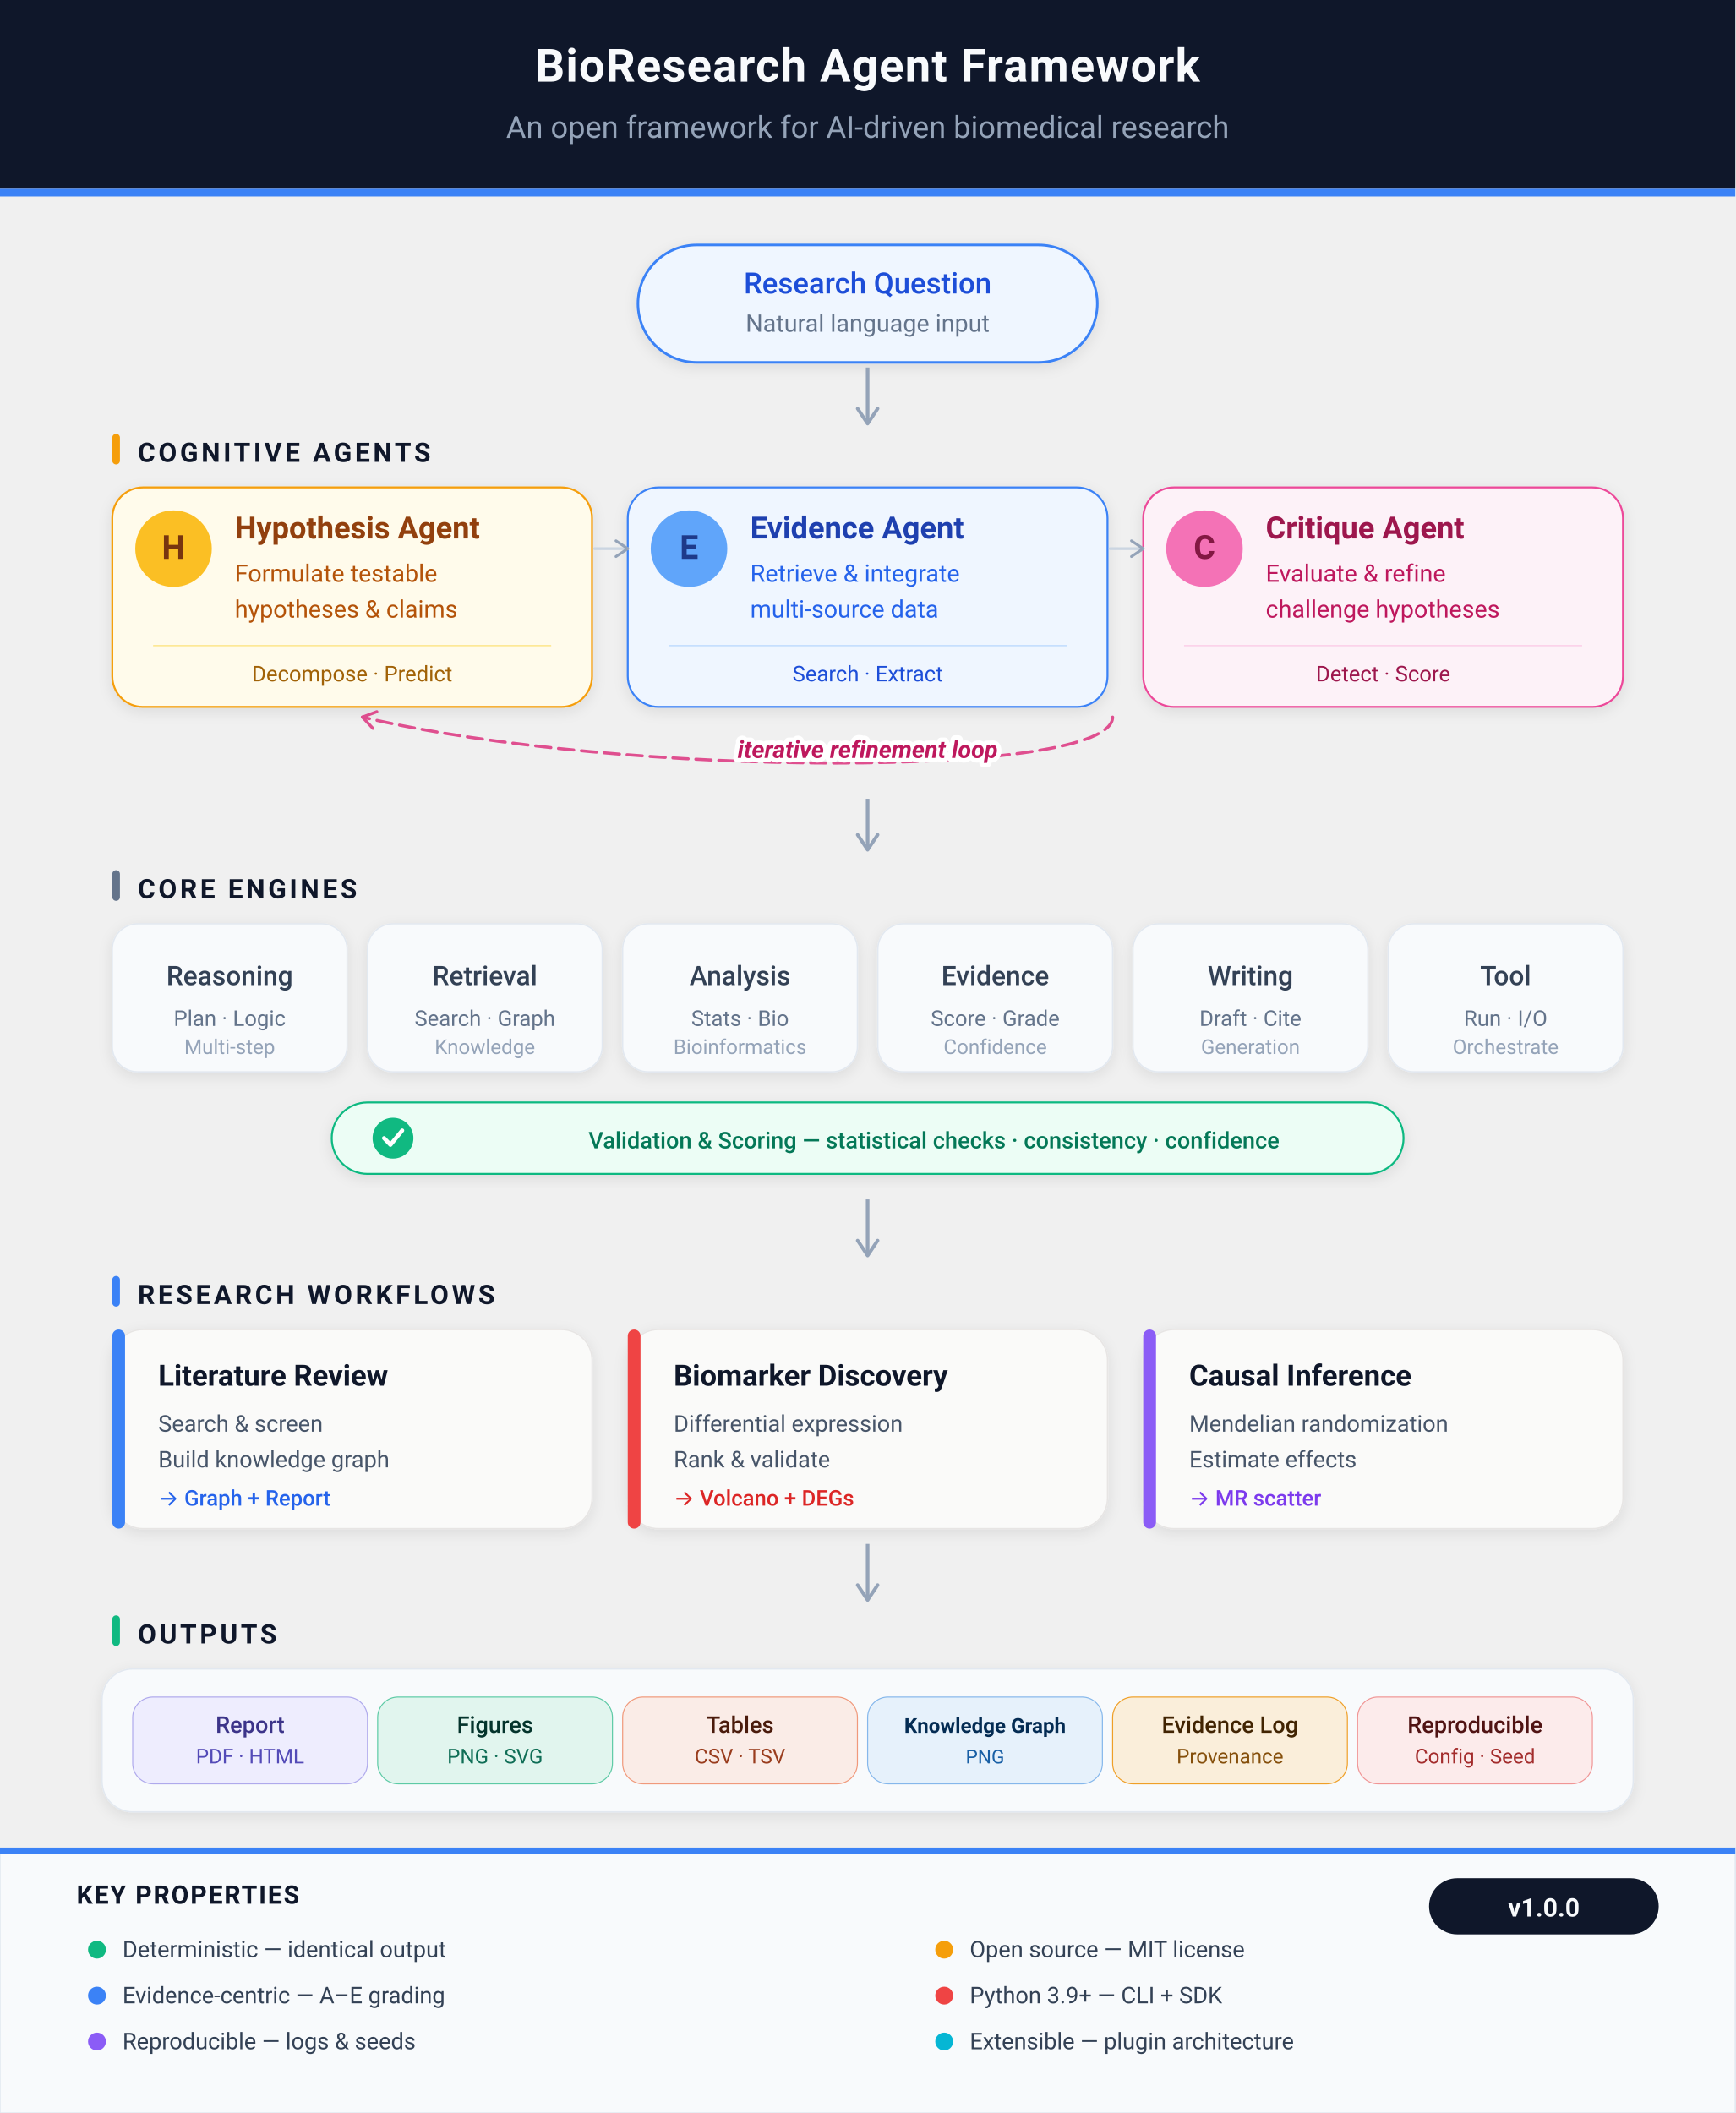
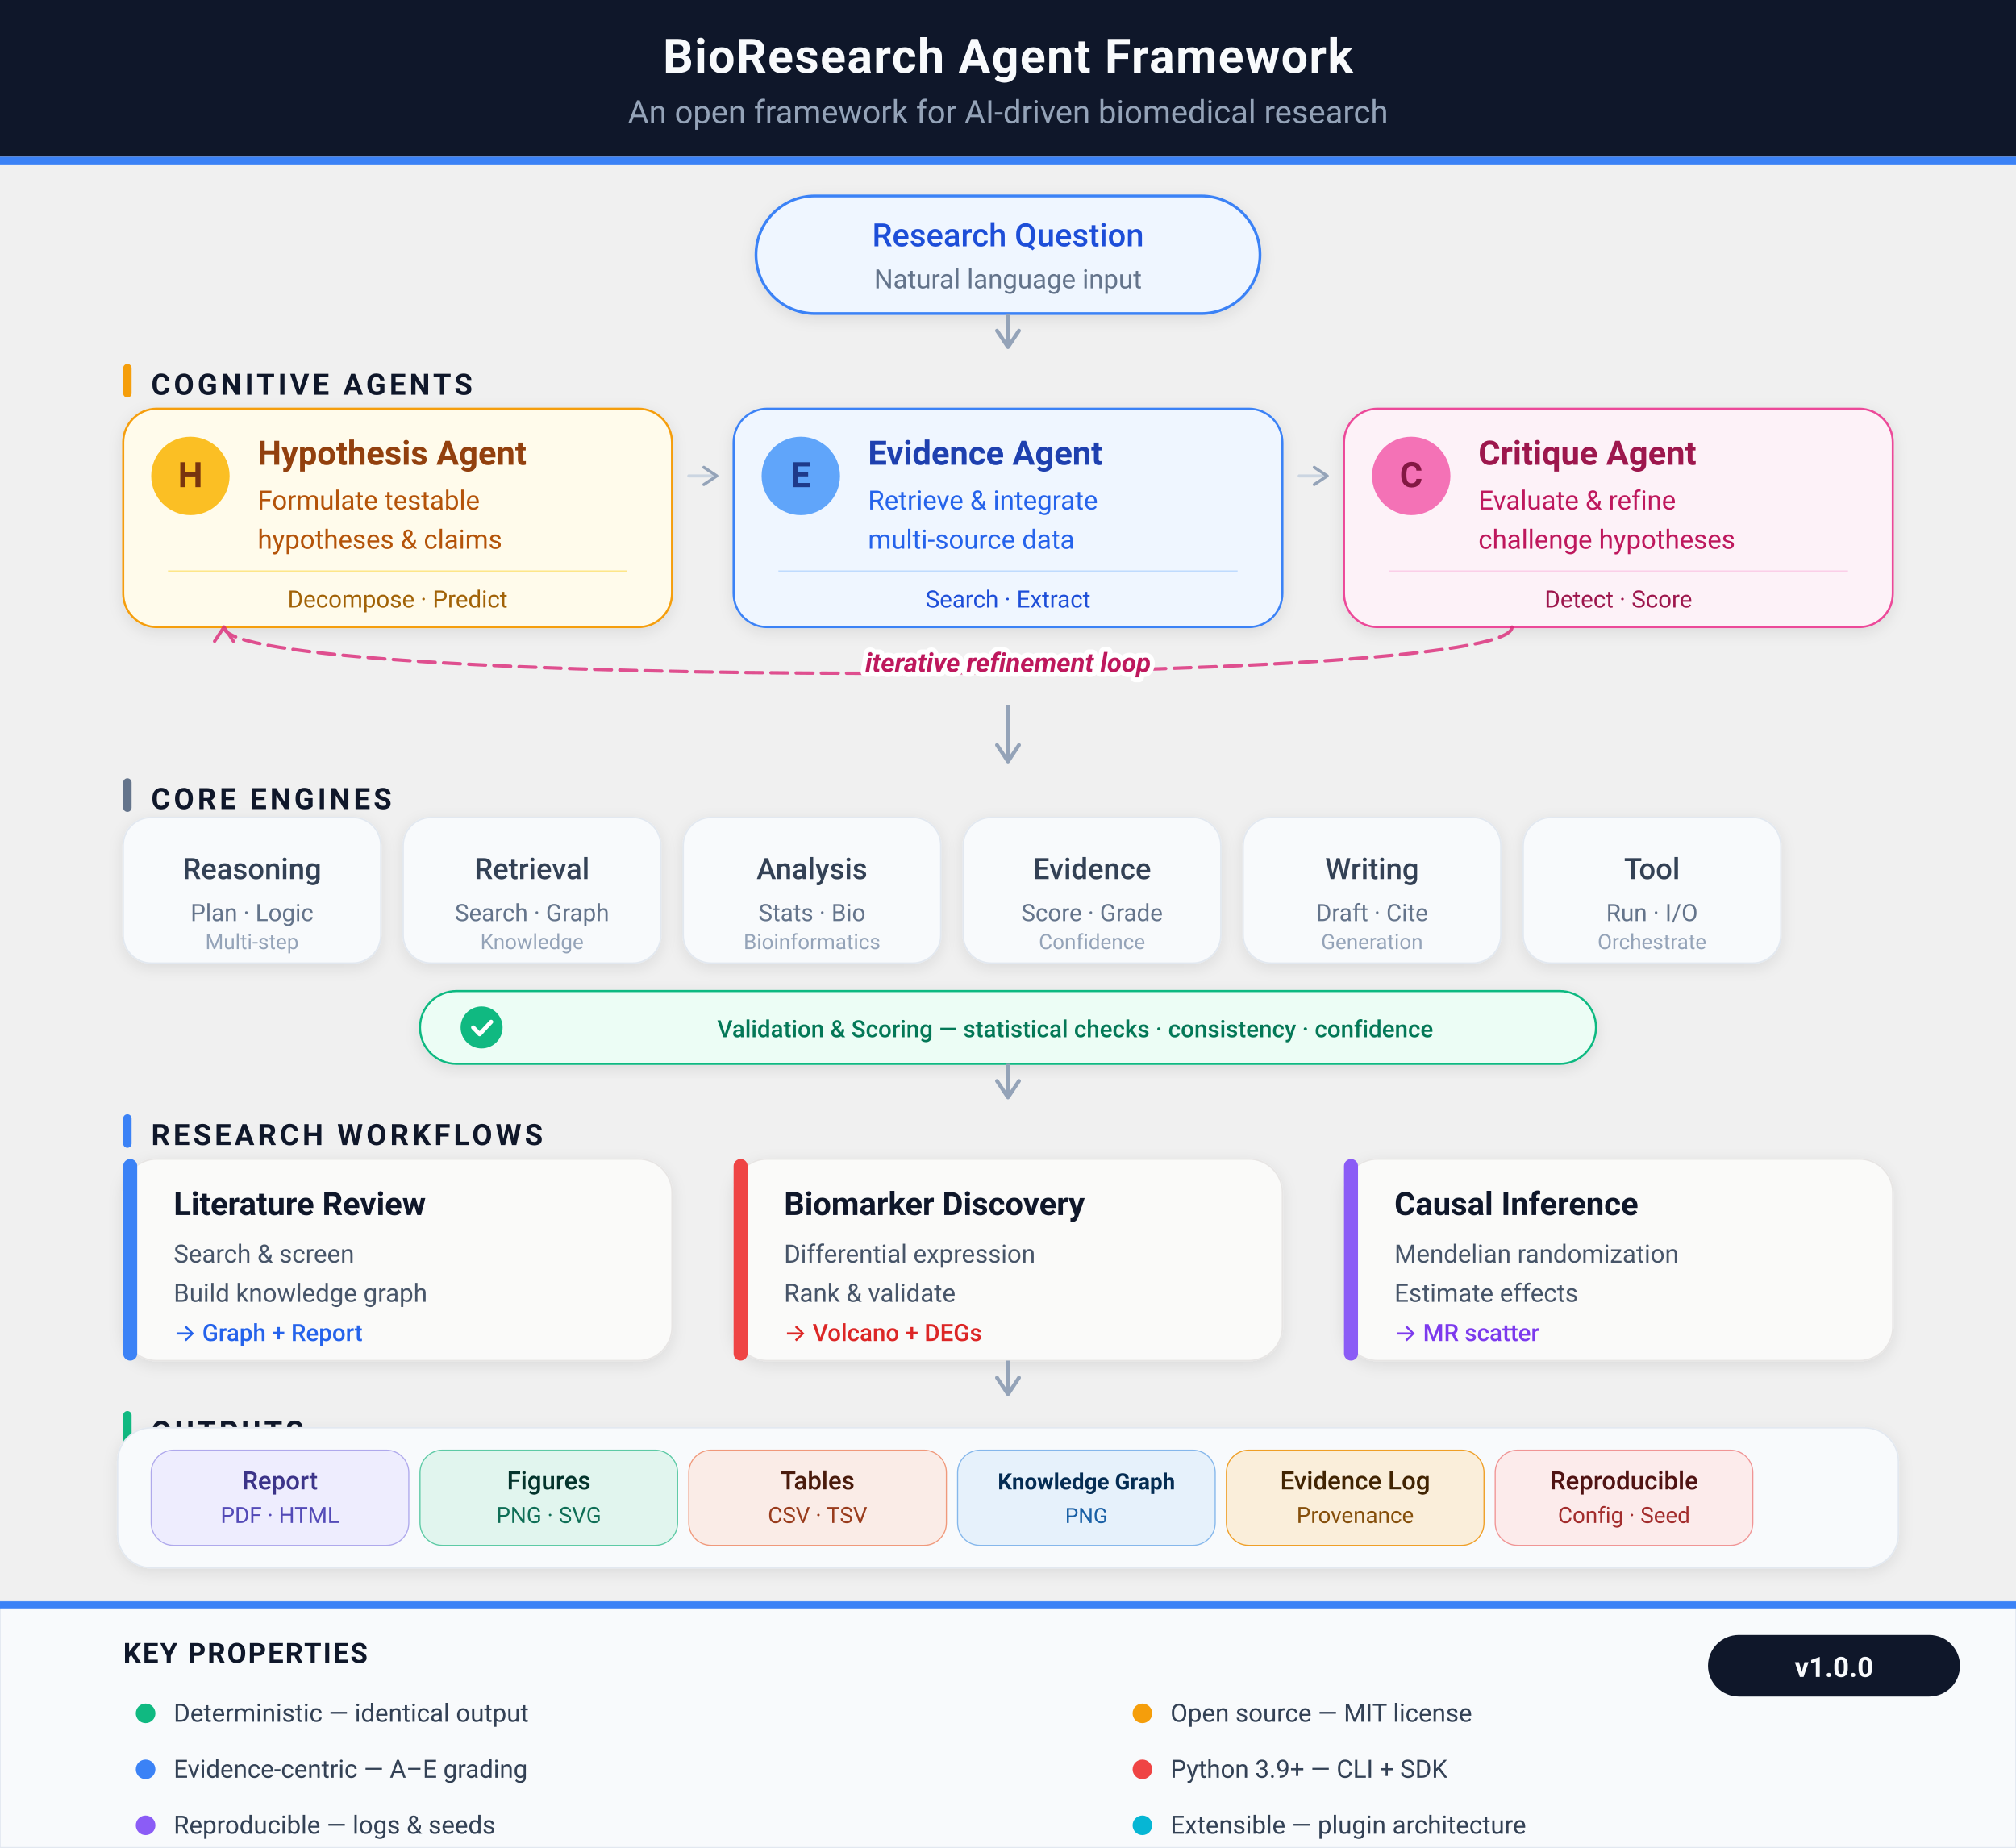
- <svg xmlns="http://www.w3.org/2000/svg" viewBox="0 0 680 828" role="img" style="background:#ffffff;font-family:-apple-system,'SF Pro Display','Segoe UI',Roboto,sans-serif">
+ <svg xmlns="http://www.w3.org/2000/svg" viewBox="0 0 720 660" role="img" style="background:#ffffff;font-family:-apple-system,'SF Pro Display','Segoe UI',Roboto,sans-serif">
  <defs>
    <marker id="ar" viewBox="0 0 10 10" refX="8" refY="5" markerWidth="7" markerHeight="7" orient="auto">
      <path d="M2 1L8 5L2 9" fill="none" stroke="#94A3B8" stroke-width="1.4" stroke-linecap="round" stroke-linejoin="round" />
    </marker>
    <marker id="ard" viewBox="0 0 10 10" refX="8" refY="5" markerWidth="7" markerHeight="7" orient="auto">
      <path d="M2 1L8 5L2 9" fill="none" stroke="#DB2777" stroke-width="1.4" stroke-linecap="round" stroke-linejoin="round" />
    </marker>
-     <linearGradient id="hd" x1="0" y1="0" x2="680" y2="0">
+     <linearGradient id="hd" x1="0" y1="0" x2="720" y2="0">
      <stop offset="0" stop-color="#0F172A" />
      <stop offset="1" stop-color="#1E293B" />
    </linearGradient>
-     <linearGradient id="accent" x1="0" y1="0" x2="680" y2="0">
+     <linearGradient id="accent" x1="0" y1="0" x2="720" y2="0">
      <stop offset="0" stop-color="#3B82F6" />
      <stop offset="1" stop-color="#06B6D4" />
    </linearGradient>
    <filter id="soft" x="-20%" y="-20%" width="140%" height="140%">
      <feDropShadow dx="0" dy="1.5" stdDeviation="2.6" flood-color="#0F172A" flood-opacity="0.09" />
    </filter>
  </defs>
-   <rect x="0" y="0" width="680" height="74" fill="url(#hd)" />
-   <rect x="0" y="74" width="680" height="3" fill="url(#accent)" />
-   <text x="340" y="32" text-anchor="middle" fill="#F8FAFC" font-size="18" font-weight="600" letter-spacing="0.4">BioResearch Agent Framework</text>
-   <text x="340" y="54" text-anchor="middle" fill="#94A3B8" font-size="12">An open framework for AI-driven biomedical research</text>
-   <g transform="translate(250,96)">
-     <rect x="0" y="0" width="180" height="46" rx="23" fill="#EFF6FF" stroke="#3B82F6" stroke-width="1" filter="url(#soft)" />
-     <text x="90" y="19" text-anchor="middle" fill="#1D4ED8" font-size="11.5" font-weight="500">Research Question</text>
-     <text x="90" y="34" text-anchor="middle" fill="#64748B" font-size="9.5">Natural language input</text>
+   <rect x="0" y="0" width="720" height="56" fill="url(#hd)" />
+   <rect x="0" y="56" width="720" height="3" fill="url(#accent)" />
+   <text x="360" y="26" text-anchor="middle" fill="#F8FAFC" font-size="17" font-weight="600" letter-spacing="0.4">BioResearch Agent Framework</text>
+   <text x="360" y="44" text-anchor="middle" fill="#94A3B8" font-size="11.5">An open framework for AI-driven biomedical research</text>
+   <g transform="translate(270,70)">
+     <rect x="0" y="0" width="180" height="42" rx="21" fill="#EFF6FF" stroke="#3B82F6" stroke-width="1" filter="url(#soft)" />
+     <text x="90" y="18" text-anchor="middle" fill="#1D4ED8" font-size="11.5" font-weight="500">Research Question</text>
+     <text x="90" y="33" text-anchor="middle" fill="#64748B" font-size="9.5">Natural language input</text>
  </g>
-   <line x1="340" y1="144" x2="340" y2="166" stroke="#94A3B8" stroke-width="1.4" marker-end="url(#ar)" />
-   <rect x="44" y="170" width="3" height="12" rx="1.5" fill="#F59E0B" />
-   <text x="54" y="181" fill="#0F172A" font-size="10.5" font-weight="600" letter-spacing="1.2">COGNITIVE AGENTS</text>
-   <g transform="translate(44,191)">
-     <rect x="0" y="0" width="188" height="86" rx="12" fill="#FFFBEB" stroke="#F59E0B" stroke-width="0.75" filter="url(#soft)" />
-     <circle cx="24" cy="24" r="15" fill="#FBBF24" />
-     <text x="24" y="28" text-anchor="middle" fill="#78350F" font-size="13" font-weight="600">H</text>
+   <line x1="360" y1="112" x2="360" y2="124" stroke="#94A3B8" stroke-width="1.4" marker-end="url(#ar)" />
+   <rect x="44" y="130" width="3" height="12" rx="1.5" fill="#F59E0B" />
+   <text x="54" y="141" fill="#0F172A" font-size="10.5" font-weight="600" letter-spacing="1.2">COGNITIVE AGENTS</text>
+   <g transform="translate(44,146)">
+     <rect x="0" y="0" width="196" height="78" rx="12" fill="#FFFBEB" stroke="#F59E0B" stroke-width="0.75" filter="url(#soft)" />
+     <circle cx="24" cy="24" r="14" fill="#FBBF24" />
+     <text x="24" y="28" text-anchor="middle" fill="#78350F" font-size="12.5" font-weight="600">H</text>
    <text x="48" y="20" fill="#92400E" font-size="12" font-weight="600">Hypothesis Agent</text>
-     <text x="48" y="37" fill="#B45309" font-size="9.5">Formulate testable</text>
-     <text x="48" y="51" fill="#B45309" font-size="9.5">hypotheses &amp; claims</text>
-     <line x1="16" y1="62" x2="172" y2="62" stroke="#FDE68A" stroke-width="0.5" />
-     <text x="94" y="76" text-anchor="middle" fill="#A16207" font-size="8.5">Decompose · Predict</text>
+     <text x="48" y="36" fill="#B45309" font-size="9.5">Formulate testable</text>
+     <text x="48" y="50" fill="#B45309" font-size="9.5">hypotheses &amp; claims</text>
+     <line x1="16" y1="58" x2="180" y2="58" stroke="#FDE68A" stroke-width="0.5" />
+     <text x="98" y="71" text-anchor="middle" fill="#A16207" font-size="8.5">Decompose · Predict</text>
  </g>
-   <g transform="translate(246,191)">
-     <rect x="0" y="0" width="188" height="86" rx="12" fill="#EFF6FF" stroke="#3B82F6" stroke-width="0.75" filter="url(#soft)" />
-     <circle cx="24" cy="24" r="15" fill="#60A5FA" />
-     <text x="24" y="28" text-anchor="middle" fill="#1E3A8A" font-size="13" font-weight="600">E</text>
+   <g transform="translate(262,146)">
+     <rect x="0" y="0" width="196" height="78" rx="12" fill="#EFF6FF" stroke="#3B82F6" stroke-width="0.75" filter="url(#soft)" />
+     <circle cx="24" cy="24" r="14" fill="#60A5FA" />
+     <text x="24" y="28" text-anchor="middle" fill="#1E3A8A" font-size="12.5" font-weight="600">E</text>
    <text x="48" y="20" fill="#1E40AF" font-size="12" font-weight="600">Evidence Agent</text>
-     <text x="48" y="37" fill="#2563EB" font-size="9.5">Retrieve &amp; integrate</text>
-     <text x="48" y="51" fill="#2563EB" font-size="9.5">multi-source data</text>
-     <line x1="16" y1="62" x2="172" y2="62" stroke="#BFDBFE" stroke-width="0.5" />
-     <text x="94" y="76" text-anchor="middle" fill="#1D4ED8" font-size="8.5">Search · Extract</text>
+     <text x="48" y="36" fill="#2563EB" font-size="9.5">Retrieve &amp; integrate</text>
+     <text x="48" y="50" fill="#2563EB" font-size="9.5">multi-source data</text>
+     <line x1="16" y1="58" x2="180" y2="58" stroke="#BFDBFE" stroke-width="0.5" />
+     <text x="98" y="71" text-anchor="middle" fill="#1D4ED8" font-size="8.5">Search · Extract</text>
  </g>
-   <g transform="translate(448,191)">
-     <rect x="0" y="0" width="188" height="86" rx="12" fill="#FDF2F8" stroke="#EC4899" stroke-width="0.75" filter="url(#soft)" />
-     <circle cx="24" cy="24" r="15" fill="#F472B6" />
-     <text x="24" y="28" text-anchor="middle" fill="#831843" font-size="13" font-weight="600">C</text>
+   <g transform="translate(480,146)">
+     <rect x="0" y="0" width="196" height="78" rx="12" fill="#FDF2F8" stroke="#EC4899" stroke-width="0.75" filter="url(#soft)" />
+     <circle cx="24" cy="24" r="14" fill="#F472B6" />
+     <text x="24" y="28" text-anchor="middle" fill="#831843" font-size="12.5" font-weight="600">C</text>
    <text x="48" y="20" fill="#9D174D" font-size="12" font-weight="600">Critique Agent</text>
-     <text x="48" y="37" fill="#BE185D" font-size="9.5">Evaluate &amp; refine</text>
-     <text x="48" y="51" fill="#BE185D" font-size="9.5">challenge hypotheses</text>
-     <line x1="16" y1="62" x2="172" y2="62" stroke="#FBCFE8" stroke-width="0.5" />
-     <text x="94" y="76" text-anchor="middle" fill="#9D174D" font-size="8.5">Detect · Score</text>
+     <text x="48" y="36" fill="#BE185D" font-size="9.5">Evaluate &amp; refine</text>
+     <text x="48" y="50" fill="#BE185D" font-size="9.5">challenge hypotheses</text>
+     <line x1="16" y1="58" x2="180" y2="58" stroke="#FBCFE8" stroke-width="0.5" />
+     <text x="98" y="71" text-anchor="middle" fill="#9D174D" font-size="8.5">Detect · Score</text>
  </g>
-   <path d="M233,215 L246,215" fill="none" stroke="#CBD5E1" stroke-width="1.1" stroke-linecap="round" marker-end="url(#ar)" />
-   <path d="M435,215 L448,215" fill="none" stroke="#CBD5E1" stroke-width="1.1" stroke-linecap="round" marker-end="url(#ar)" />
-   <path d="M436,281 C436,305 244,305 142,281" fill="none" stroke="#DB2777" stroke-width="1.2" stroke-dasharray="6,3" stroke-linecap="round" marker-end="url(#ard)" opacity="0.8" />
-   <text x="340" y="297" text-anchor="middle" fill="#BE185D" font-size="9.5" font-weight="600" font-style="italic" paint-order="stroke" stroke="#ffffff" stroke-width="3.5" stroke-linejoin="round">iterative refinement loop</text>
-   <line x1="340" y1="313" x2="340" y2="333" stroke="#94A3B8" stroke-width="1.4" marker-end="url(#ar)" />
-   <rect x="44" y="341" width="3" height="12" rx="1.5" fill="#64748B" />
-   <text x="54" y="352" fill="#0F172A" font-size="10.5" font-weight="600" letter-spacing="1.2">CORE ENGINES</text>
-   <g transform="translate(44,362)">
-     <rect x="0" y="0" width="92" height="58" rx="10" fill="#F8FAFC" stroke="#E2E8F0" stroke-width="0.5" filter="url(#soft)" />
-     <text x="46" y="24" text-anchor="middle" fill="#334155" font-size="10.5" font-weight="500">Reasoning</text>
-     <text x="46" y="40" text-anchor="middle" fill="#64748B" font-size="8.5">Plan · Logic</text>
-     <text x="46" y="51" text-anchor="middle" fill="#94A3B8" font-size="8">Multi-step</text>
+   <path d="M246,170 L256,170" fill="none" stroke="#CBD5E1" stroke-width="1.1" stroke-linecap="round" marker-end="url(#ar)" />
+   <path d="M464,170 L474,170" fill="none" stroke="#CBD5E1" stroke-width="1.1" stroke-linecap="round" marker-end="url(#ar)" />
+   <path d="M540,224 C540,246 80,246 80,224" fill="none" stroke="#DB2777" stroke-width="1.2" stroke-dasharray="6,3" stroke-linecap="round" marker-end="url(#ard)" opacity="0.8" />
+   <text x="360" y="240" text-anchor="middle" fill="#BE185D" font-size="9.5" font-weight="600" font-style="italic" paint-order="stroke" stroke="#ffffff" stroke-width="3.5" stroke-linejoin="round">iterative refinement loop</text>
+   <line x1="360" y1="252" x2="360" y2="272" stroke="#94A3B8" stroke-width="1.4" marker-end="url(#ar)" />
+   <rect x="44" y="278" width="3" height="12" rx="1.5" fill="#64748B" />
+   <text x="54" y="289" fill="#0F172A" font-size="10.5" font-weight="600" letter-spacing="1.2">CORE ENGINES</text>
+   <g transform="translate(44,292)">
+     <rect x="0" y="0" width="92" height="52" rx="10" fill="#F8FAFC" stroke="#E2E8F0" stroke-width="0.5" filter="url(#soft)" />
+     <text x="46" y="22" text-anchor="middle" fill="#334155" font-size="10.5" font-weight="500">Reasoning</text>
+     <text x="46" y="37" text-anchor="middle" fill="#64748B" font-size="8.5">Plan · Logic</text>
+     <text x="46" y="47" text-anchor="middle" fill="#94A3B8" font-size="7.5">Multi-step</text>
  </g>
-   <g transform="translate(144,362)">
-     <rect x="0" y="0" width="92" height="58" rx="10" fill="#F8FAFC" stroke="#E2E8F0" stroke-width="0.5" filter="url(#soft)" />
-     <text x="46" y="24" text-anchor="middle" fill="#334155" font-size="10.5" font-weight="500">Retrieval</text>
-     <text x="46" y="40" text-anchor="middle" fill="#64748B" font-size="8.5">Search · Graph</text>
-     <text x="46" y="51" text-anchor="middle" fill="#94A3B8" font-size="8">Knowledge</text>
+   <g transform="translate(144,292)">
+     <rect x="0" y="0" width="92" height="52" rx="10" fill="#F8FAFC" stroke="#E2E8F0" stroke-width="0.5" filter="url(#soft)" />
+     <text x="46" y="22" text-anchor="middle" fill="#334155" font-size="10.5" font-weight="500">Retrieval</text>
+     <text x="46" y="37" text-anchor="middle" fill="#64748B" font-size="8.5">Search · Graph</text>
+     <text x="46" y="47" text-anchor="middle" fill="#94A3B8" font-size="7.5">Knowledge</text>
  </g>
-   <g transform="translate(244,362)">
-     <rect x="0" y="0" width="92" height="58" rx="10" fill="#F8FAFC" stroke="#E2E8F0" stroke-width="0.5" filter="url(#soft)" />
-     <text x="46" y="24" text-anchor="middle" fill="#334155" font-size="10.5" font-weight="500">Analysis</text>
-     <text x="46" y="40" text-anchor="middle" fill="#64748B" font-size="8.5">Stats · Bio</text>
-     <text x="46" y="51" text-anchor="middle" fill="#94A3B8" font-size="8">Bioinformatics</text>
+   <g transform="translate(244,292)">
+     <rect x="0" y="0" width="92" height="52" rx="10" fill="#F8FAFC" stroke="#E2E8F0" stroke-width="0.5" filter="url(#soft)" />
+     <text x="46" y="22" text-anchor="middle" fill="#334155" font-size="10.5" font-weight="500">Analysis</text>
+     <text x="46" y="37" text-anchor="middle" fill="#64748B" font-size="8.5">Stats · Bio</text>
+     <text x="46" y="47" text-anchor="middle" fill="#94A3B8" font-size="7.5">Bioinformatics</text>
  </g>
-   <g transform="translate(344,362)">
-     <rect x="0" y="0" width="92" height="58" rx="10" fill="#F8FAFC" stroke="#E2E8F0" stroke-width="0.5" filter="url(#soft)" />
-     <text x="46" y="24" text-anchor="middle" fill="#334155" font-size="10.5" font-weight="500">Evidence</text>
-     <text x="46" y="40" text-anchor="middle" fill="#64748B" font-size="8.5">Score · Grade</text>
-     <text x="46" y="51" text-anchor="middle" fill="#94A3B8" font-size="8">Confidence</text>
+   <g transform="translate(344,292)">
+     <rect x="0" y="0" width="92" height="52" rx="10" fill="#F8FAFC" stroke="#E2E8F0" stroke-width="0.5" filter="url(#soft)" />
+     <text x="46" y="22" text-anchor="middle" fill="#334155" font-size="10.5" font-weight="500">Evidence</text>
+     <text x="46" y="37" text-anchor="middle" fill="#64748B" font-size="8.5">Score · Grade</text>
+     <text x="46" y="47" text-anchor="middle" fill="#94A3B8" font-size="7.5">Confidence</text>
  </g>
-   <g transform="translate(444,362)">
-     <rect x="0" y="0" width="92" height="58" rx="10" fill="#F8FAFC" stroke="#E2E8F0" stroke-width="0.5" filter="url(#soft)" />
-     <text x="46" y="24" text-anchor="middle" fill="#334155" font-size="10.5" font-weight="500">Writing</text>
-     <text x="46" y="40" text-anchor="middle" fill="#64748B" font-size="8.5">Draft · Cite</text>
-     <text x="46" y="51" text-anchor="middle" fill="#94A3B8" font-size="8">Generation</text>
+   <g transform="translate(444,292)">
+     <rect x="0" y="0" width="92" height="52" rx="10" fill="#F8FAFC" stroke="#E2E8F0" stroke-width="0.5" filter="url(#soft)" />
+     <text x="46" y="22" text-anchor="middle" fill="#334155" font-size="10.5" font-weight="500">Writing</text>
+     <text x="46" y="37" text-anchor="middle" fill="#64748B" font-size="8.5">Draft · Cite</text>
+     <text x="46" y="47" text-anchor="middle" fill="#94A3B8" font-size="7.5">Generation</text>
  </g>
-   <g transform="translate(544,362)">
-     <rect x="0" y="0" width="92" height="58" rx="10" fill="#F8FAFC" stroke="#E2E8F0" stroke-width="0.5" filter="url(#soft)" />
-     <text x="46" y="24" text-anchor="middle" fill="#334155" font-size="10.5" font-weight="500">Tool</text>
-     <text x="46" y="40" text-anchor="middle" fill="#64748B" font-size="8.5">Run · I/O</text>
-     <text x="46" y="51" text-anchor="middle" fill="#94A3B8" font-size="8">Orchestrate</text>
+   <g transform="translate(544,292)">
+     <rect x="0" y="0" width="92" height="52" rx="10" fill="#F8FAFC" stroke="#E2E8F0" stroke-width="0.5" filter="url(#soft)" />
+     <text x="46" y="22" text-anchor="middle" fill="#334155" font-size="10.5" font-weight="500">Tool</text>
+     <text x="46" y="37" text-anchor="middle" fill="#64748B" font-size="8.5">Run · I/O</text>
+     <text x="46" y="47" text-anchor="middle" fill="#94A3B8" font-size="7.5">Orchestrate</text>
  </g>
-   <g transform="translate(130,432)">
-     <rect x="0" y="0" width="420" height="28" rx="14" fill="#ECFDF5" stroke="#10B981" stroke-width="0.75" filter="url(#soft)" />
-     <circle cx="24" cy="14" r="8" fill="#10B981" />
-     <path d="M20.5 14 L23 16.6 L27.6 11" fill="none" stroke="#ffffff" stroke-width="1.6" stroke-linecap="round" stroke-linejoin="round" />
-     <text x="236" y="18" text-anchor="middle" fill="#047857" font-size="9" font-weight="500">Validation &amp; Scoring — statistical checks · consistency · confidence</text>
+   <g transform="translate(150,354)">
+     <rect x="0" y="0" width="420" height="26" rx="13" fill="#ECFDF5" stroke="#10B981" stroke-width="0.75" filter="url(#soft)" />
+     <circle cx="22" cy="13" r="7.5" fill="#10B981" />
+     <path d="M19 13 L21.3 15.4 L25.4 11" fill="none" stroke="#ffffff" stroke-width="1.5" stroke-linecap="round" stroke-linejoin="round" />
+     <text x="234" y="16.5" text-anchor="middle" fill="#047857" font-size="8.5" font-weight="500">Validation &amp; Scoring — statistical checks · consistency · confidence</text>
  </g>
-   <line x1="340" y1="470" x2="340" y2="492" stroke="#94A3B8" stroke-width="1.4" marker-end="url(#ar)" />
-   <rect x="44" y="500" width="3" height="12" rx="1.5" fill="#3B82F6" />
-   <text x="54" y="511" fill="#0F172A" font-size="10.5" font-weight="600" letter-spacing="1.2">RESEARCH WORKFLOWS</text>
-   <g transform="translate(44,521)">
-     <rect x="0" y="0" width="188" height="78" rx="12" fill="#FAFAF9" stroke="#E7E5E4" stroke-width="0.5" filter="url(#soft)" />
-     <rect x="0" y="0" width="5" height="78" rx="2.5" fill="#3B82F6" />
-     <text x="18" y="22" fill="#0F172A" font-size="11.5" font-weight="600">Literature Review</text>
-     <text x="18" y="40" fill="#475569" font-size="9">Search &amp; screen</text>
-     <text x="18" y="54" fill="#475569" font-size="9">Build knowledge graph</text>
-     <text x="18" y="69" fill="#2563EB" font-size="8.5" font-weight="500">→ Graph + Report</text>
+   <line x1="360" y1="380" x2="360" y2="392" stroke="#94A3B8" stroke-width="1.4" marker-end="url(#ar)" />
+   <rect x="44" y="398" width="3" height="12" rx="1.5" fill="#3B82F6" />
+   <text x="54" y="409" fill="#0F172A" font-size="10.5" font-weight="600" letter-spacing="1.2">RESEARCH WORKFLOWS</text>
+   <g transform="translate(44,414)">
+     <rect x="0" y="0" width="196" height="72" rx="12" fill="#FAFAF9" stroke="#E7E5E4" stroke-width="0.5" filter="url(#soft)" />
+     <rect x="0" y="0" width="5" height="72" rx="2.5" fill="#3B82F6" />
+     <text x="18" y="20" fill="#0F172A" font-size="11.5" font-weight="600">Literature Review</text>
+     <text x="18" y="37" fill="#475569" font-size="9">Search &amp; screen</text>
+     <text x="18" y="51" fill="#475569" font-size="9">Build knowledge graph</text>
+     <text x="18" y="65" fill="#2563EB" font-size="8.5" font-weight="500">→ Graph + Report</text>
  </g>
-   <g transform="translate(246,521)">
-     <rect x="0" y="0" width="188" height="78" rx="12" fill="#FAFAF9" stroke="#E7E5E4" stroke-width="0.5" filter="url(#soft)" />
-     <rect x="0" y="0" width="5" height="78" rx="2.5" fill="#EF4444" />
-     <text x="18" y="22" fill="#0F172A" font-size="11.5" font-weight="600">Biomarker Discovery</text>
-     <text x="18" y="40" fill="#475569" font-size="9">Differential expression</text>
-     <text x="18" y="54" fill="#475569" font-size="9">Rank &amp; validate</text>
-     <text x="18" y="69" fill="#DC2626" font-size="8.5" font-weight="500">→ Volcano + DEGs</text>
+   <g transform="translate(262,414)">
+     <rect x="0" y="0" width="196" height="72" rx="12" fill="#FAFAF9" stroke="#E7E5E4" stroke-width="0.5" filter="url(#soft)" />
+     <rect x="0" y="0" width="5" height="72" rx="2.5" fill="#EF4444" />
+     <text x="18" y="20" fill="#0F172A" font-size="11.5" font-weight="600">Biomarker Discovery</text>
+     <text x="18" y="37" fill="#475569" font-size="9">Differential expression</text>
+     <text x="18" y="51" fill="#475569" font-size="9">Rank &amp; validate</text>
+     <text x="18" y="65" fill="#DC2626" font-size="8.5" font-weight="500">→ Volcano + DEGs</text>
  </g>
-   <g transform="translate(448,521)">
-     <rect x="0" y="0" width="188" height="78" rx="12" fill="#FAFAF9" stroke="#E7E5E4" stroke-width="0.5" filter="url(#soft)" />
-     <rect x="0" y="0" width="5" height="78" rx="2.5" fill="#8B5CF6" />
-     <text x="18" y="22" fill="#0F172A" font-size="11.5" font-weight="600">Causal Inference</text>
-     <text x="18" y="40" fill="#475569" font-size="9">Mendelian randomization</text>
-     <text x="18" y="54" fill="#475569" font-size="9">Estimate effects</text>
-     <text x="18" y="69" fill="#7C3AED" font-size="8.5" font-weight="500">→ MR scatter</text>
+   <g transform="translate(480,414)">
+     <rect x="0" y="0" width="196" height="72" rx="12" fill="#FAFAF9" stroke="#E7E5E4" stroke-width="0.5" filter="url(#soft)" />
+     <rect x="0" y="0" width="5" height="72" rx="2.5" fill="#8B5CF6" />
+     <text x="18" y="20" fill="#0F172A" font-size="11.5" font-weight="600">Causal Inference</text>
+     <text x="18" y="37" fill="#475569" font-size="9">Mendelian randomization</text>
+     <text x="18" y="51" fill="#475569" font-size="9">Estimate effects</text>
+     <text x="18" y="65" fill="#7C3AED" font-size="8.5" font-weight="500">→ MR scatter</text>
  </g>
-   <line x1="340" y1="605" x2="340" y2="627" stroke="#94A3B8" stroke-width="1.4" marker-end="url(#ar)" />
-   <rect x="44" y="633" width="3" height="12" rx="1.5" fill="#10B981" />
-   <text x="54" y="644" fill="#0F172A" font-size="10.5" font-weight="600" letter-spacing="1.2">OUTPUTS</text>
-   <g transform="translate(40,654)">
-     <rect x="0" y="0" width="600" height="56" rx="12" fill="#F8FAFC" stroke="#E2E8F0" stroke-width="0.5" filter="url(#soft)" />
-     <g transform="translate(12,11)">
+   <line x1="360" y1="486" x2="360" y2="498" stroke="#94A3B8" stroke-width="1.4" marker-end="url(#ar)" />
+   <rect x="44" y="504" width="3" height="12" rx="1.5" fill="#10B981" />
+   <text x="54" y="515" fill="#0F172A" font-size="10.5" font-weight="600" letter-spacing="1.2">OUTPUTS</text>
+   <g transform="translate(42,510)">
+     <rect x="0" y="0" width="636" height="50" rx="12" fill="#F8FAFC" stroke="#E2E8F0" stroke-width="0.5" filter="url(#soft)" />
+     <g transform="translate(12,8)">
      <rect x="0" y="0" width="92" height="34" rx="8" fill="#EEEDFE" stroke="#AFA9EC" stroke-width="0.4" />
      <text x="46" y="14" text-anchor="middle" fill="#3C3489" font-size="9" font-weight="500">Report</text>
      <text x="46" y="26" text-anchor="middle" fill="#534AB7" font-size="8">PDF · HTML</text>
    </g>
-     <g transform="translate(108,11)">
+     <g transform="translate(108,8)">
      <rect x="0" y="0" width="92" height="34" rx="8" fill="#E1F5EE" stroke="#5DCAA5" stroke-width="0.4" />
      <text x="46" y="14" text-anchor="middle" fill="#04342C" font-size="9" font-weight="500">Figures</text>
      <text x="46" y="26" text-anchor="middle" fill="#0F6E56" font-size="8">PNG · SVG</text>
    </g>
-     <g transform="translate(204,11)">
+     <g transform="translate(204,8)">
      <rect x="0" y="0" width="92" height="34" rx="8" fill="#FAECE7" stroke="#F0997B" stroke-width="0.4" />
      <text x="46" y="14" text-anchor="middle" fill="#4A1B0C" font-size="9" font-weight="500">Tables</text>
      <text x="46" y="26" text-anchor="middle" fill="#993C1D" font-size="8">CSV · TSV</text>
    </g>
-     <g transform="translate(300,11)">
+     <g transform="translate(300,8)">
      <rect x="0" y="0" width="92" height="34" rx="8" fill="#E6F1FB" stroke="#85B7EB" stroke-width="0.4" />
      <text x="46" y="14" text-anchor="middle" fill="#042C53" font-size="8" font-weight="600">Knowledge Graph</text>
      <text x="46" y="26" text-anchor="middle" fill="#185FA5" font-size="7.5">PNG</text>
    </g>
-     <g transform="translate(396,11)">
+     <g transform="translate(396,8)">
      <rect x="0" y="0" width="92" height="34" rx="8" fill="#FAEEDA" stroke="#EF9F27" stroke-width="0.4" />
      <text x="46" y="14" text-anchor="middle" fill="#412402" font-size="9" font-weight="500">Evidence Log</text>
      <text x="46" y="26" text-anchor="middle" fill="#854F0B" font-size="8">Provenance</text>
    </g>
-     <g transform="translate(492,11)">
+     <g transform="translate(492,8)">
      <rect x="0" y="0" width="92" height="34" rx="8" fill="#FCEBEB" stroke="#F09595" stroke-width="0.4" />
      <text x="46" y="14" text-anchor="middle" fill="#501313" font-size="9" font-weight="500">Reproducible</text>
      <text x="46" y="26" text-anchor="middle" fill="#A32D2D" font-size="8">Config · Seed</text>
    </g>
  </g>
-   <rect x="0" y="724" width="680" height="104" fill="#F8FAFC" stroke="#E2E8F0" stroke-width="0.5" />
-   <rect x="0" y="724" width="680" height="2.5" fill="url(#accent)" />
-   <text x="30" y="746" fill="#0F172A" font-size="10" font-weight="600" letter-spacing="0.6">KEY PROPERTIES</text>
-   <circle cx="38" cy="764" r="3.5" fill="#10B981" />
-   <text x="48" y="767" fill="#334155" font-size="9">Deterministic — identical output</text>
-   <circle cx="38" cy="782" r="3.5" fill="#3B82F6" />
-   <text x="48" y="785" fill="#334155" font-size="9">Evidence-centric — A–E grading</text>
-   <circle cx="38" cy="800" r="3.5" fill="#8B5CF6" />
-   <text x="48" y="803" fill="#334155" font-size="9">Reproducible — logs &amp; seeds</text>
-   <circle cx="370" cy="764" r="3.5" fill="#F59E0B" />
-   <text x="380" y="767" fill="#334155" font-size="9">Open source — MIT license</text>
-   <circle cx="370" cy="782" r="3.5" fill="#EF4444" />
-   <text x="380" y="785" fill="#334155" font-size="9">Python 3.9+ — CLI + SDK</text>
-   <circle cx="370" cy="800" r="3.5" fill="#06B6D4" />
-   <text x="380" y="803" fill="#334155" font-size="9">Extensible — plugin architecture</text>
-   <g transform="translate(560,736)">
+   <rect x="0" y="572" width="720" height="88" fill="#F8FAFC" stroke="#E2E8F0" stroke-width="0.5" />
+   <rect x="0" y="572" width="720" height="2.5" fill="url(#accent)" />
+   <text x="44" y="594" fill="#0F172A" font-size="10" font-weight="600" letter-spacing="0.6">KEY PROPERTIES</text>
+   <circle cx="52" cy="612" r="3.5" fill="#10B981" />
+   <text x="62" y="615" fill="#334155" font-size="9">Deterministic — identical output</text>
+   <circle cx="52" cy="632" r="3.5" fill="#3B82F6" />
+   <text x="62" y="635" fill="#334155" font-size="9">Evidence-centric — A–E grading</text>
+   <circle cx="52" cy="652" r="3.5" fill="#8B5CF6" />
+   <text x="62" y="655" fill="#334155" font-size="9">Reproducible — logs &amp; seeds</text>
+   <circle cx="408" cy="612" r="3.5" fill="#F59E0B" />
+   <text x="418" y="615" fill="#334155" font-size="9">Open source — MIT license</text>
+   <circle cx="408" cy="632" r="3.5" fill="#EF4444" />
+   <text x="418" y="635" fill="#334155" font-size="9">Python 3.9+ — CLI + SDK</text>
+   <circle cx="408" cy="652" r="3.5" fill="#06B6D4" />
+   <text x="418" y="655" fill="#334155" font-size="9">Extensible — plugin architecture</text>
+   <g transform="translate(610,584)">
    <rect x="0" y="0" width="90" height="22" rx="11" fill="#0F172A" />
    <text x="45" y="15" text-anchor="middle" fill="#F8FAFC" font-size="10" font-weight="600">v1.0.0</text>
  </g>
</svg>
